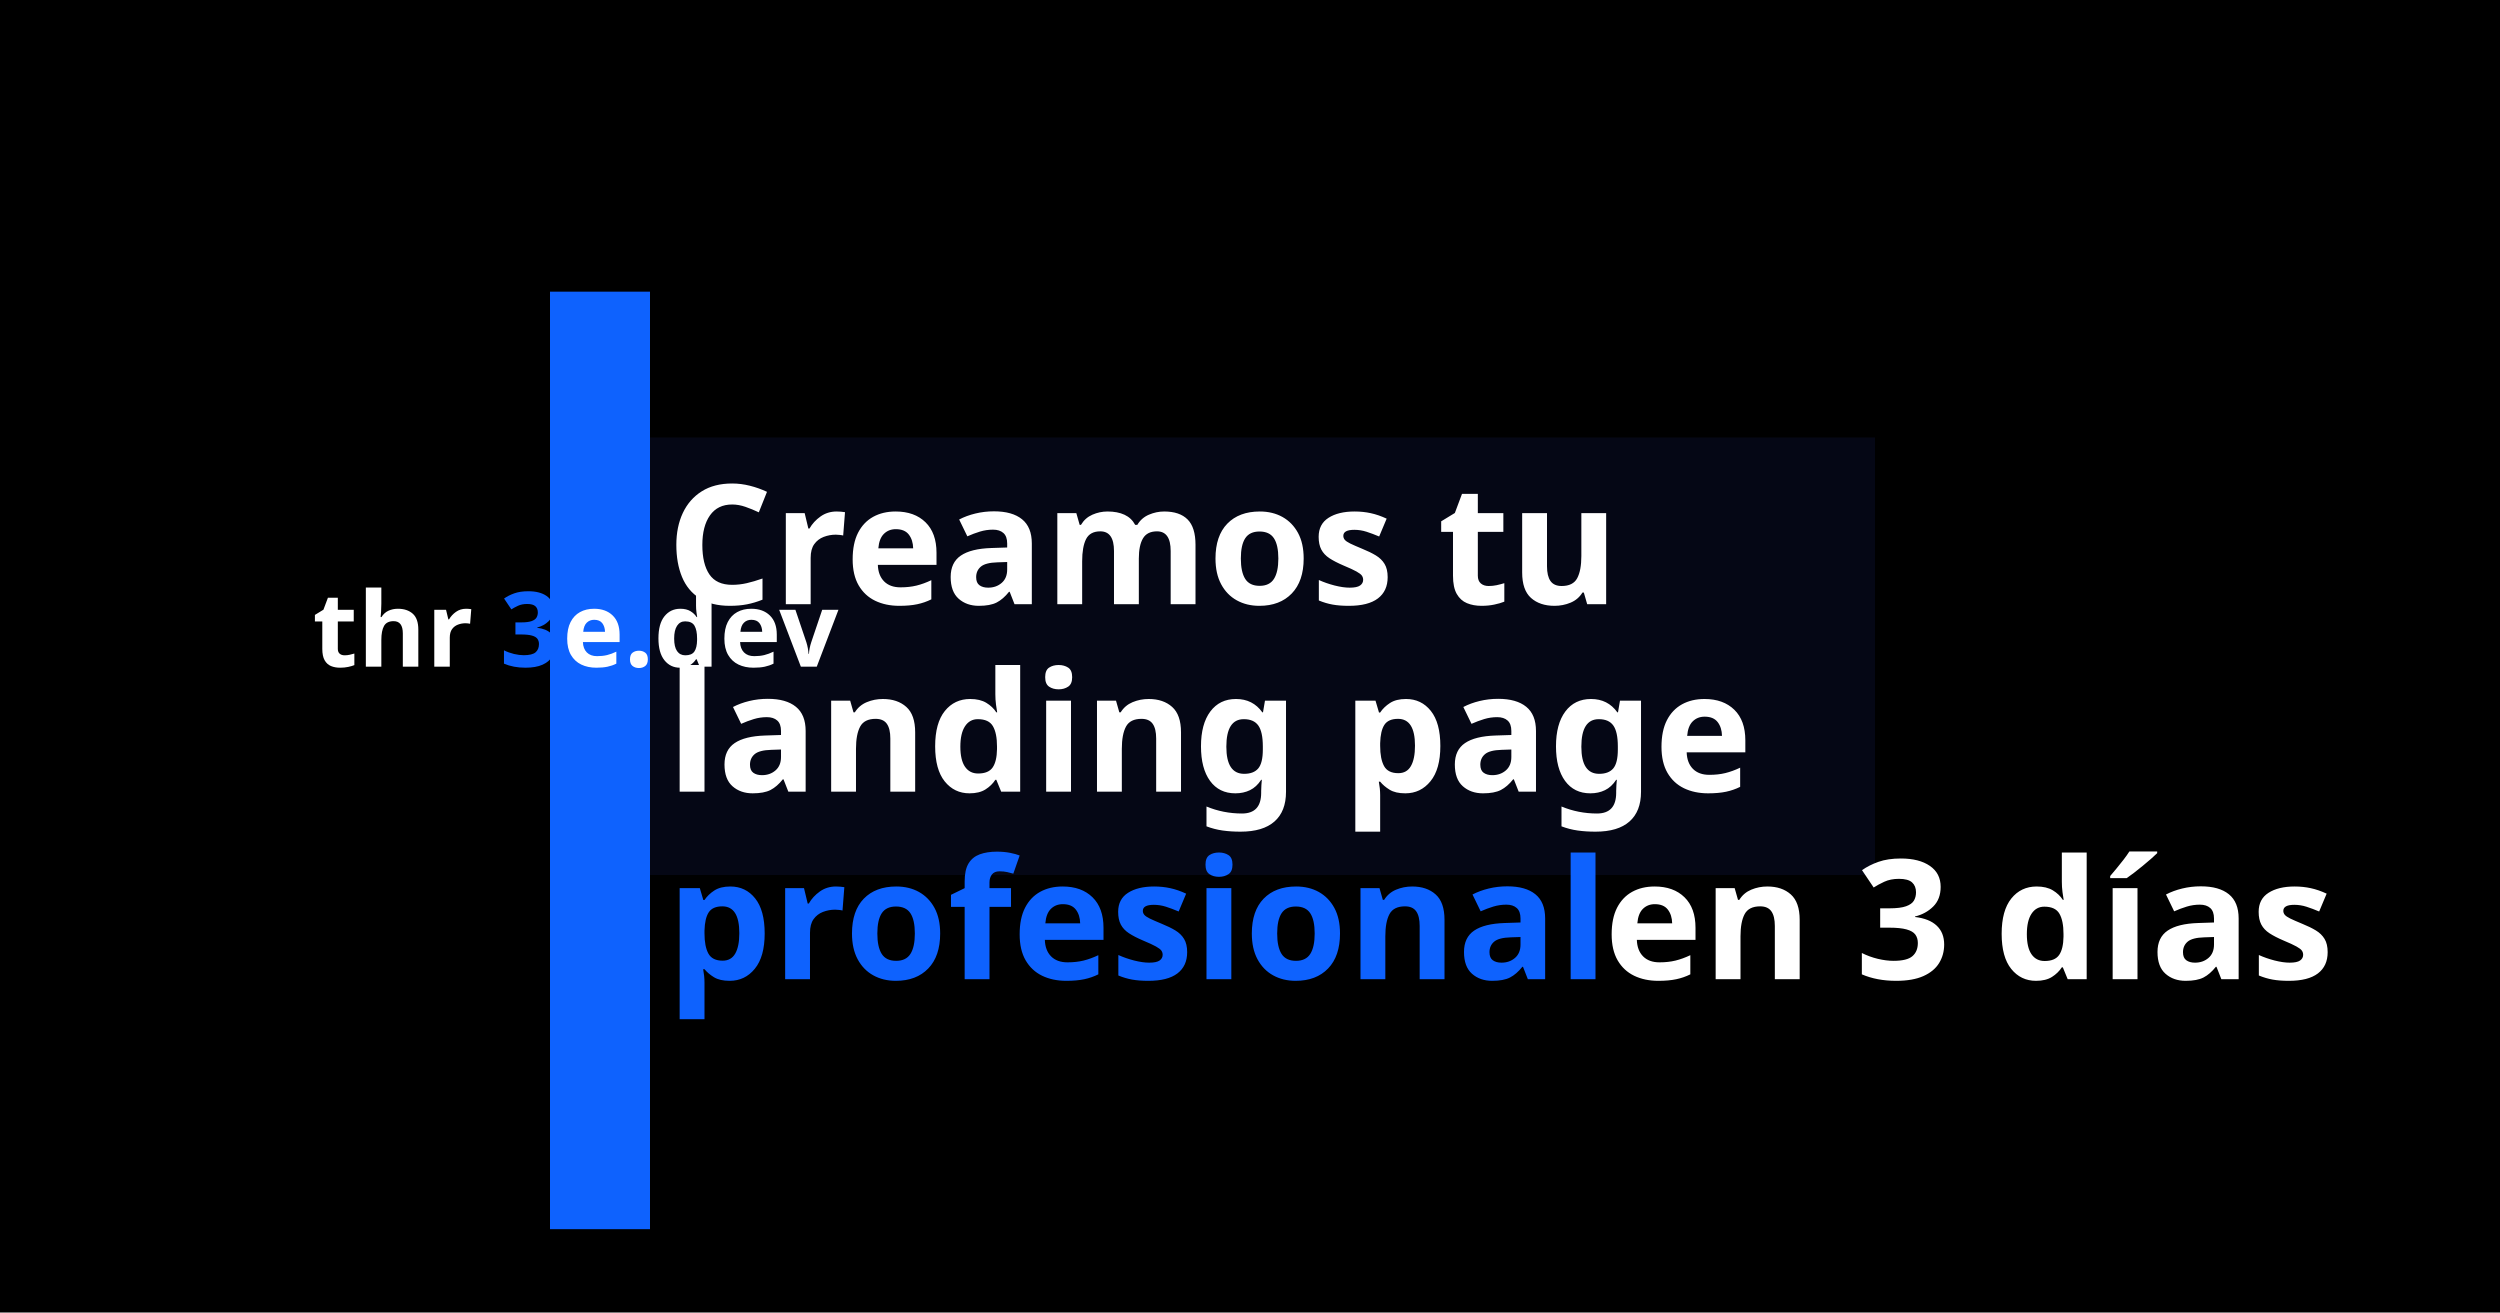
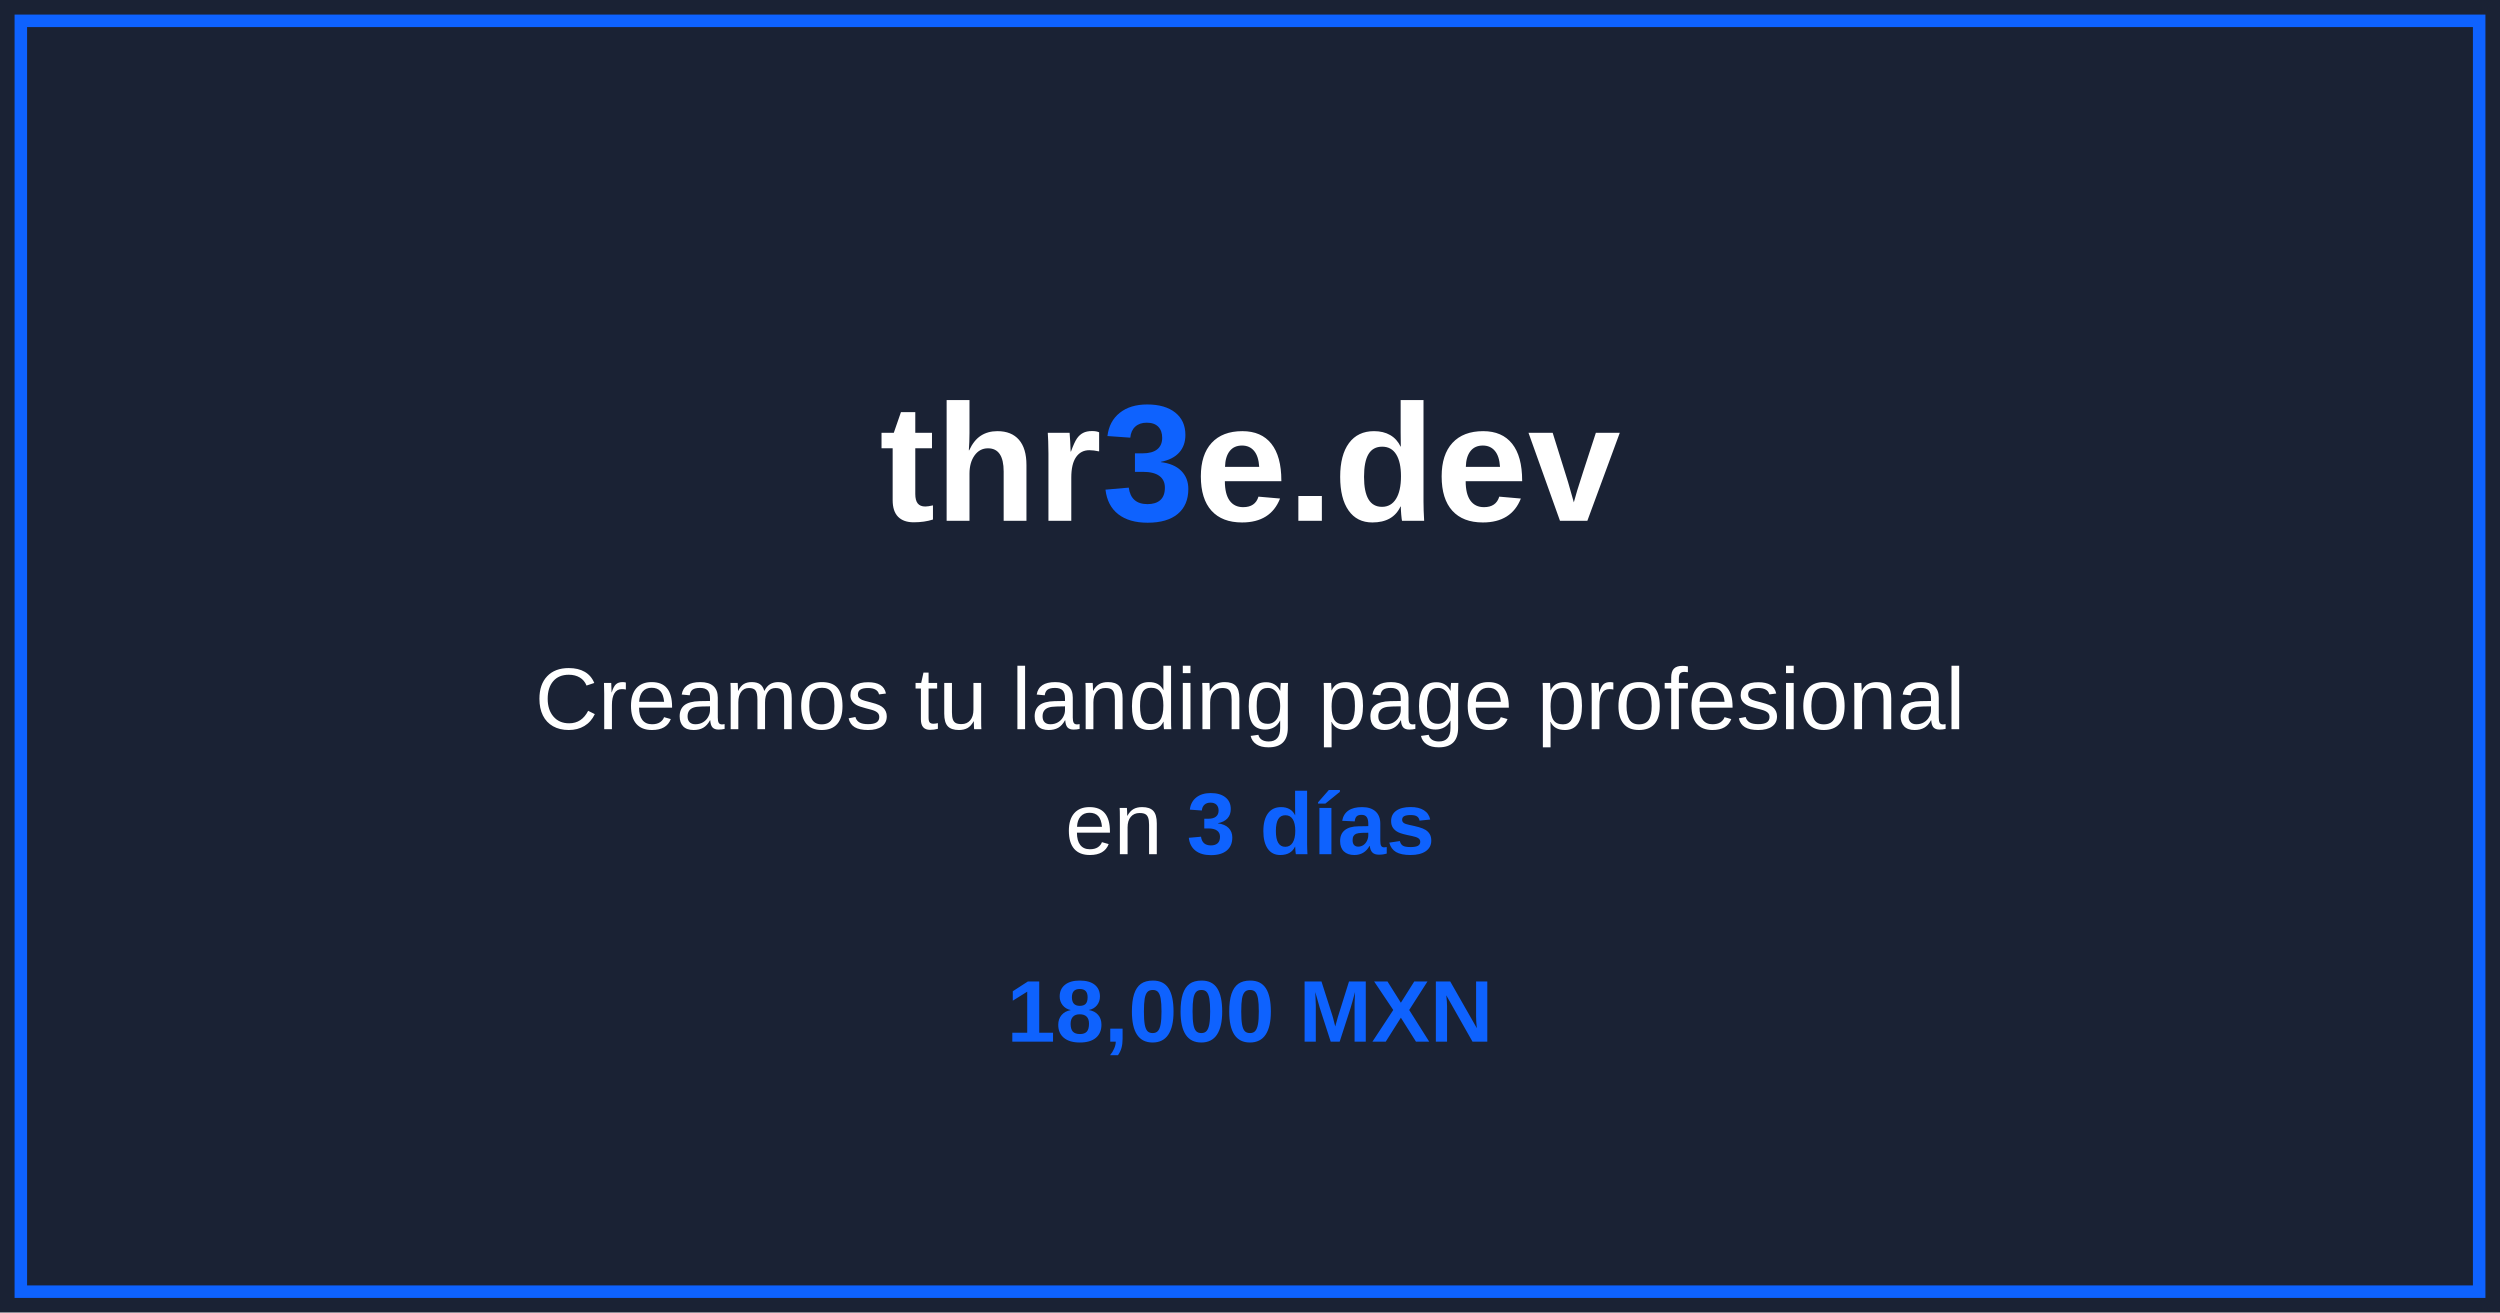
- <svg xmlns="http://www.w3.org/2000/svg" width="1200" height="630" viewBox="0 0 1200 630" fill="none">
-   <rect width="1200" height="630" fill="#000000" />
-   <g>
-     <path d="M300 210 H900 V420 H300 Z" fill="#050715" />
-     <text x="320" y="290" font-family="sans-serif" font-size="80" font-weight="bold" fill="white">Creamos tu</text>
-     <text x="320" y="380" font-family="sans-serif" font-size="80" font-weight="bold" fill="white">landing page</text>
-     <text x="320" y="470" font-family="sans-serif" font-size="80" font-weight="bold" fill="#0e62fe">profesional</text>
-     <text x="770" y="470" font-family="sans-serif" font-size="80" font-weight="bold" fill="white">en 3 días</text>
-     <path d="M264 140 h48 v450 h-48z" fill="#0e62fe" />
-     <text x="150" y="320" font-family="sans-serif" font-size="50" font-weight="bold" fill="white">thr</text>
-     <text x="240" y="320" font-family="sans-serif" font-size="50" font-weight="bold" fill="#0e62fe">3</text>
-     <text x="270" y="320" font-family="sans-serif" font-size="50" font-weight="bold" fill="white">e.dev</text>
-   </g>
+ <svg xmlns="http://www.w3.org/2000/svg" width="1200" height="630" viewBox="0 0 1200 630">
+   <rect width="1200" height="630" fill="#ffffff" />
+   <rect width="1200" height="630" fill="#0F172A" opacity="0.95" />
+   <rect x="10" y="10" width="1180" height="610" fill="none" stroke="#0e62fe" stroke-width="6" />
+   <text x="600" y="250" font-family="Arial, sans-serif" font-size="80" font-weight="bold" fill="#ffffff" text-anchor="middle">
+     thr<tspan fill="#0e62fe">3</tspan>e.dev
+   </text>
+   <text x="600" y="350" font-family="Arial, sans-serif" font-size="42" font-weight="normal" fill="#ffffff" text-anchor="middle">
+     Creamos tu landing page profesional
+   </text>
+   <text x="600" y="410" font-family="Arial, sans-serif" font-size="42" font-weight="normal" fill="#ffffff" text-anchor="middle">
+     en <tspan fill="#0e62fe" font-weight="bold">3 días</tspan>
+   </text>
+   <text x="600" y="500" font-family="Arial, sans-serif" font-size="42" font-weight="bold" fill="#0e62fe" text-anchor="middle">
+     18,000 MXN
+   </text>
</svg>
